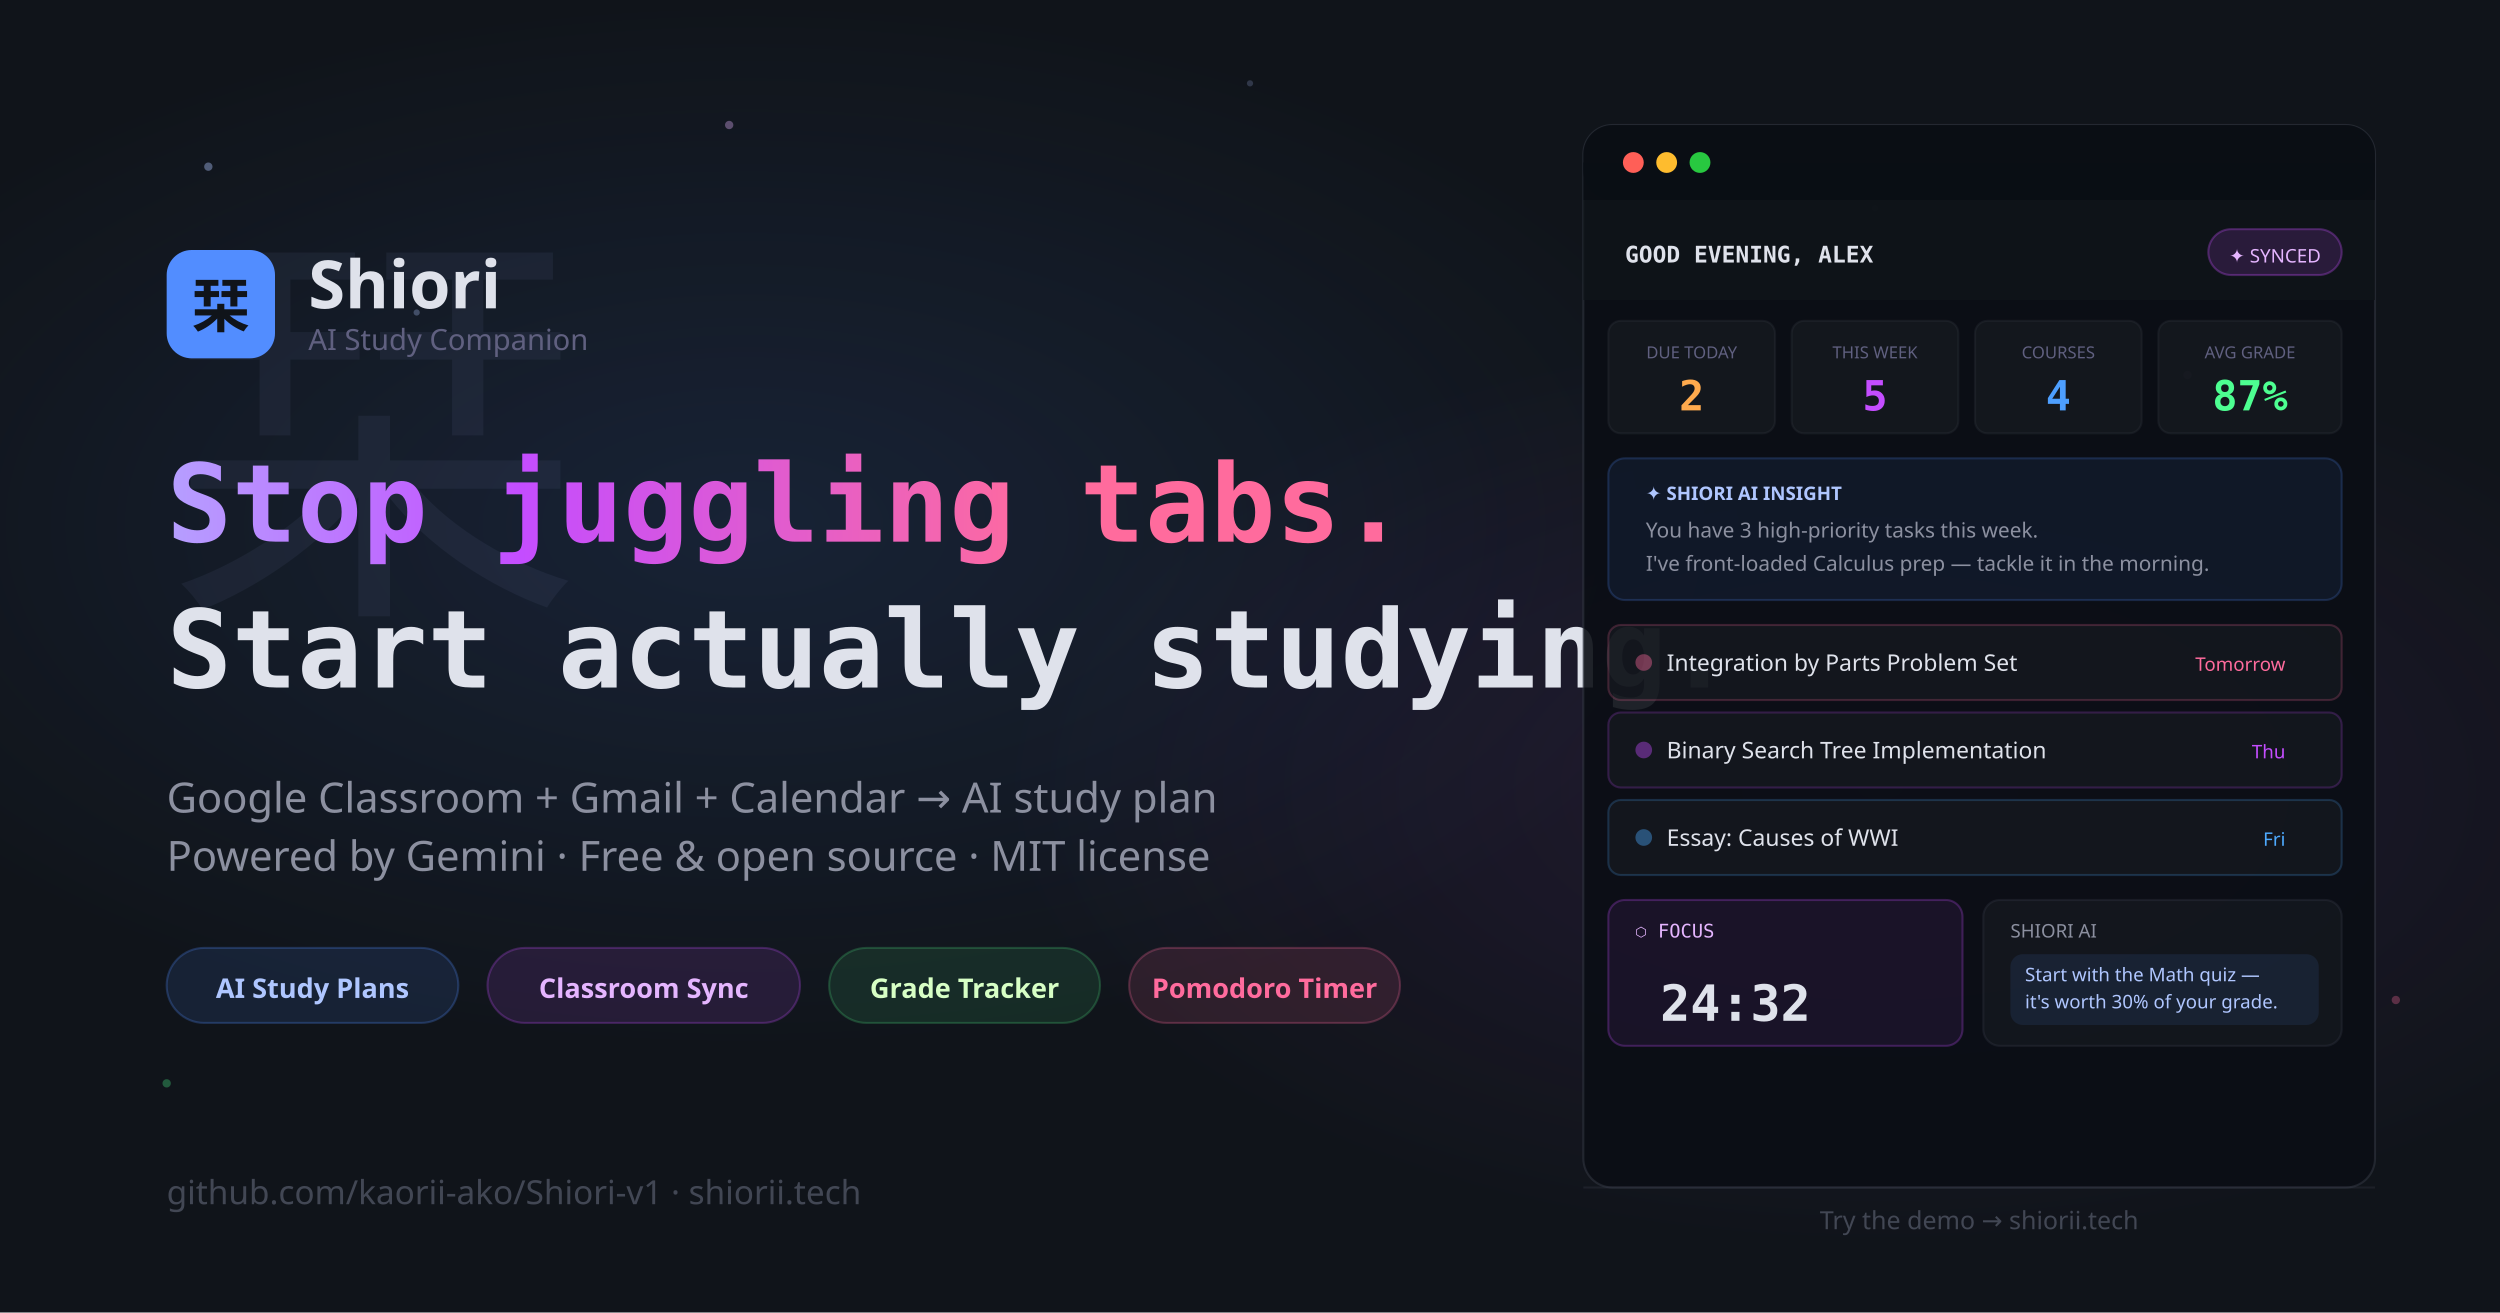
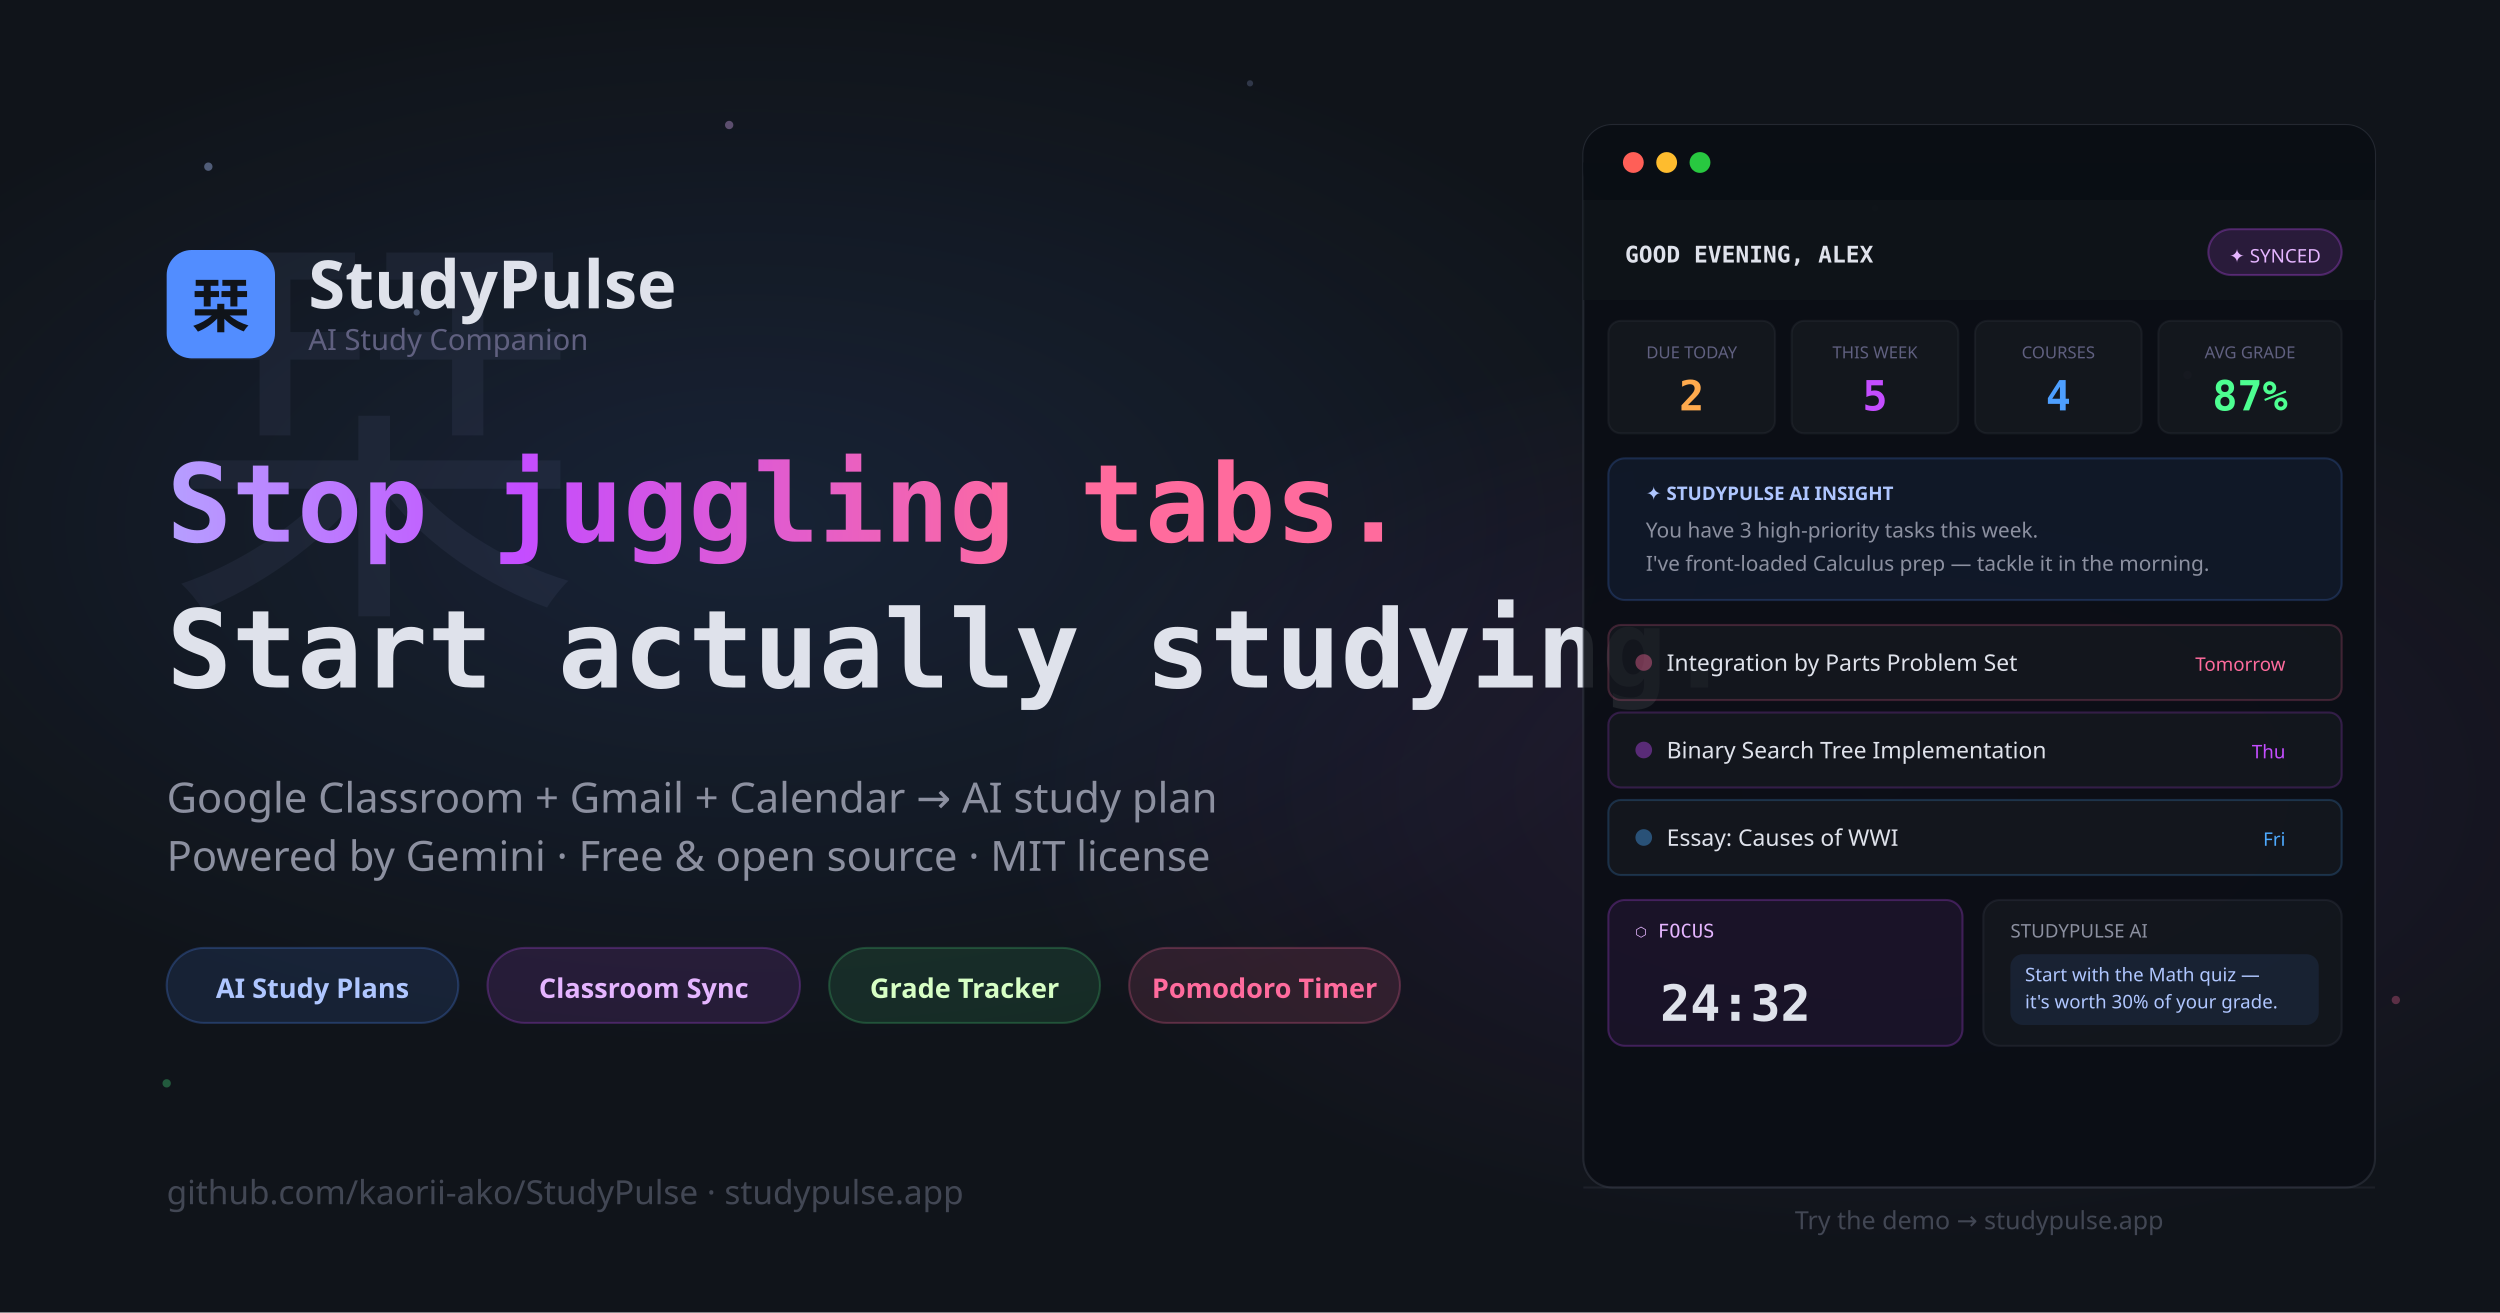
<svg xmlns="http://www.w3.org/2000/svg" width="1200" height="630" viewBox="0 0 1200 630" fill="none">
  <rect width="1200" height="630" fill="#10141a" />
  <radialGradient id="glowLeft" cx="30%" cy="40%" r="40%">
    <stop offset="0%" stop-color="#528dff" stop-opacity="0.12" />
    <stop offset="100%" stop-color="#528dff" stop-opacity="0" />
  </radialGradient>
  <rect width="1200" height="630" fill="url(#glowLeft)" />
  <radialGradient id="glowRight" cx="75%" cy="60%" r="35%">
    <stop offset="0%" stop-color="#c44dff" stop-opacity="0.10" />
    <stop offset="100%" stop-color="#c44dff" stop-opacity="0" />
  </radialGradient>
  <rect width="1200" height="630" fill="url(#glowRight)" />
  <circle cx="100" cy="80" r="2" fill="#afc6ff" fill-opacity="0.4" />
  <circle cx="200" cy="150" r="1.5" fill="#afc6ff" fill-opacity="0.3" />
  <circle cx="350" cy="60" r="2" fill="#e5b5ff" fill-opacity="0.35" />
  <circle cx="900" cy="100" r="1.5" fill="#afc6ff" fill-opacity="0.3" />
  <circle cx="1050" cy="180" r="2" fill="#e5b5ff" fill-opacity="0.4" />
  <circle cx="1100" cy="80" r="1.5" fill="#afc6ff" fill-opacity="0.25" />
  <circle cx="80" cy="520" r="2" fill="#4dff91" fill-opacity="0.3" />
  <circle cx="1150" cy="480" r="2" fill="#ff6b9d" fill-opacity="0.3" />
  <circle cx="600" cy="40" r="1.5" fill="#afc6ff" fill-opacity="0.2" />
  <text x="80" y="280" font-family="serif" font-size="200" fill="#afc6ff" fill-opacity="0.06">栞</text>
  <rect x="80" y="120" width="52" height="52" rx="12" fill="url(#logoGrad)" />
  <defs>
    <linearGradient id="logoGrad" x1="0" y1="0" x2="52" y2="52" gradientUnits="userSpaceOnUse">
      <stop stop-color="#afc6ff" />
      <stop offset="1" stop-color="#528dff" />
    </linearGradient>
    <linearGradient id="titleGrad" x1="0" y1="0" x2="500" y2="0" gradientUnits="userSpaceOnUse">
      <stop stop-color="#afc6ff" />
      <stop offset="0.5" stop-color="#c44dff" />
      <stop offset="1" stop-color="#ff6b9d" />
    </linearGradient>
  </defs>
  <text x="106" y="157" font-family="serif" font-size="28" fill="#10141a" text-anchor="middle" font-weight="bold">栞</text>
-   <text x="148" y="148" font-family="Space Grotesk, sans-serif" font-size="32" font-weight="700" fill="#dfe2eb">Shiori</text>
+   <text x="148" y="148" font-family="Space Grotesk, sans-serif" font-size="32" font-weight="700" fill="#dfe2eb">StudyPulse</text>
  <text x="148" y="168" font-family="Manrope, sans-serif" font-size="14" fill="#606080">AI Study Companion</text>
  <text x="80" y="260" font-family="monospace" font-size="52" font-weight="700" fill="url(#titleGrad)">Stop juggling tabs.</text>
  <text x="80" y="330" font-family="monospace" font-size="52" font-weight="700" fill="#dfe2eb">Start actually studying.</text>
  <text x="80" y="390" font-family="Manrope, sans-serif" font-size="20" fill="#8c90a0">
    Google Classroom + Gmail + Calendar → AI study plan
  </text>
  <text x="80" y="418" font-family="Manrope, sans-serif" font-size="20" fill="#8c90a0">
    Powered by Gemini · Free &amp; open source · MIT license
  </text>
  <rect x="80" y="455" width="140" height="36" rx="18" fill="rgba(82,141,255,0.12)" stroke="rgba(82,141,255,0.25)" stroke-width="1" />
  <text x="150" y="479" font-family="Space Grotesk, sans-serif" font-size="13" fill="#afc6ff" text-anchor="middle" font-weight="600">AI Study Plans</text>
  <rect x="234" y="455" width="150" height="36" rx="18" fill="rgba(196,77,255,0.12)" stroke="rgba(196,77,255,0.25)" stroke-width="1" />
  <text x="309" y="479" font-family="Space Grotesk, sans-serif" font-size="13" fill="#e5b5ff" text-anchor="middle" font-weight="600">Classroom Sync</text>
  <rect x="398" y="455" width="130" height="36" rx="18" fill="rgba(74,215,120,0.12)" stroke="rgba(74,215,120,0.25)" stroke-width="1" />
  <text x="463" y="479" font-family="Space Grotesk, sans-serif" font-size="13" fill="#d7ffc5" text-anchor="middle" font-weight="600">Grade Tracker</text>
  <rect x="542" y="455" width="130" height="36" rx="18" fill="rgba(255,107,157,0.12)" stroke="rgba(255,107,157,0.25)" stroke-width="1" />
  <text x="607" y="479" font-family="Space Grotesk, sans-serif" font-size="13" fill="#ff6b9d" text-anchor="middle" font-weight="600">Pomodoro Timer</text>
-   <text x="80" y="578" font-family="Space Grotesk, sans-serif" font-size="16" fill="#424754">github.com/kaorii-ako/Shiori-v1 · shiorii.tech</text>
+   <text x="80" y="578" font-family="Space Grotesk, sans-serif" font-size="16" fill="#424754">github.com/kaorii-ako/StudyPulse · studypulse.app</text>
  <rect x="760" y="60" width="380" height="510" rx="14" fill="rgba(10,14,20,0.9)" stroke="rgba(66,71,84,0.4)" stroke-width="1" />
  <rect x="760" y="60" width="380" height="36" rx="14" fill="rgba(10,14,20,0.95)" />
  <rect x="760" y="78" width="380" height="18" fill="rgba(10,14,20,0.95)" />
  <circle cx="784" cy="78" r="5" fill="#ff5f57" />
  <circle cx="800" cy="78" r="5" fill="#febc2e" />
  <circle cx="816" cy="78" r="5" fill="#28c840" />
  <rect x="760" y="96" width="380" height="48" fill="rgba(16,20,26,0.8)" />
  <text x="780" y="126" font-family="monospace" font-size="11" fill="#dfe2eb" font-weight="600">GOOD EVENING, ALEX</text>
  <rect x="1060" y="110" width="64" height="22" rx="11" fill="rgba(196,77,255,0.15)" stroke="rgba(196,77,255,0.3)" stroke-width="1" />
  <text x="1092" y="126" font-family="Space Grotesk, sans-serif" font-size="9" fill="#e5b5ff" text-anchor="middle">✦ SYNCED</text>
  <rect x="772" y="154" width="80" height="54" rx="6" fill="rgba(24,28,34,0.7)" stroke="rgba(66,71,84,0.2)" stroke-width="1" />
  <text x="812" y="172" font-family="Manrope, sans-serif" font-size="8" fill="#606080" text-anchor="middle">DUE TODAY</text>
  <text x="812" y="197" font-family="monospace" font-size="20" fill="#ffaa4d" text-anchor="middle" font-weight="700">2</text>
  <rect x="860" y="154" width="80" height="54" rx="6" fill="rgba(24,28,34,0.7)" stroke="rgba(66,71,84,0.2)" stroke-width="1" />
  <text x="900" y="172" font-family="Manrope, sans-serif" font-size="8" fill="#606080" text-anchor="middle">THIS WEEK</text>
  <text x="900" y="197" font-family="monospace" font-size="20" fill="#c44dff" text-anchor="middle" font-weight="700">5</text>
  <rect x="948" y="154" width="80" height="54" rx="6" fill="rgba(24,28,34,0.7)" stroke="rgba(66,71,84,0.2)" stroke-width="1" />
  <text x="988" y="172" font-family="Manrope, sans-serif" font-size="8" fill="#606080" text-anchor="middle">COURSES</text>
  <text x="988" y="197" font-family="monospace" font-size="20" fill="#4d9fff" text-anchor="middle" font-weight="700">4</text>
  <rect x="1036" y="154" width="88" height="54" rx="6" fill="rgba(24,28,34,0.7)" stroke="rgba(66,71,84,0.2)" stroke-width="1" />
  <text x="1080" y="172" font-family="Manrope, sans-serif" font-size="8" fill="#606080" text-anchor="middle">AVG GRADE</text>
  <text x="1080" y="197" font-family="monospace" font-size="20" fill="#4dff91" text-anchor="middle" font-weight="700">87%</text>
  <rect x="772" y="220" width="352" height="68" rx="8" fill="rgba(82,141,255,0.08)" stroke="rgba(82,141,255,0.2)" stroke-width="1" />
-   <text x="790" y="240" font-family="Space Grotesk, sans-serif" font-size="9" fill="#afc6ff" font-weight="600">✦ SHIORI AI INSIGHT</text>
+   <text x="790" y="240" font-family="Space Grotesk, sans-serif" font-size="9" fill="#afc6ff" font-weight="600">✦ STUDYPULSE AI INSIGHT</text>
  <text x="790" y="258" font-family="Manrope, sans-serif" font-size="10" fill="#8c90a0">You have 3 high-priority tasks this week.</text>
  <text x="790" y="274" font-family="Manrope, sans-serif" font-size="10" fill="#8c90a0">I've front-loaded Calculus prep — tackle it in the morning.</text>
  <rect x="772" y="300" width="352" height="36" rx="6" fill="rgba(24,28,34,0.6)" stroke="rgba(255,107,157,0.2)" stroke-width="1" />
  <circle cx="789" cy="318" r="4" fill="rgba(255,107,157,0.4)" />
  <text x="800" y="322" font-family="Manrope, sans-serif" font-size="11" fill="#dfe2eb">Integration by Parts Problem Set</text>
  <text x="1097" y="322" font-family="Space Grotesk, sans-serif" font-size="9" fill="#ff6b9d" text-anchor="end">Tomorrow</text>
  <rect x="772" y="342" width="352" height="36" rx="6" fill="rgba(24,28,34,0.6)" stroke="rgba(196,77,255,0.2)" stroke-width="1" />
  <circle cx="789" cy="360" r="4" fill="rgba(196,77,255,0.4)" />
  <text x="800" y="364" font-family="Manrope, sans-serif" font-size="11" fill="#dfe2eb">Binary Search Tree Implementation</text>
  <text x="1097" y="364" font-family="Space Grotesk, sans-serif" font-size="9" fill="#c44dff" text-anchor="end">Thu</text>
  <rect x="772" y="384" width="352" height="36" rx="6" fill="rgba(24,28,34,0.6)" stroke="rgba(77,170,255,0.2)" stroke-width="1" />
  <circle cx="789" cy="402" r="4" fill="rgba(77,170,255,0.4)" />
  <text x="800" y="406" font-family="Manrope, sans-serif" font-size="11" fill="#dfe2eb">Essay: Causes of WWI</text>
  <text x="1097" y="406" font-family="Space Grotesk, sans-serif" font-size="9" fill="#4daaff" text-anchor="end">Fri</text>
  <rect x="772" y="432" width="170" height="70" rx="8" fill="rgba(196,77,255,0.08)" stroke="rgba(196,77,255,0.25)" stroke-width="1" />
  <text x="785" y="450" font-family="monospace" font-size="9" fill="#e5b5ff">⬡ FOCUS</text>
  <text x="833" y="490" font-family="monospace" font-size="24" fill="#dfe2eb" text-anchor="middle" font-weight="700">24:32</text>
  <rect x="952" y="432" width="172" height="70" rx="8" fill="rgba(24,28,34,0.6)" stroke="rgba(66,71,84,0.25)" stroke-width="1" />
-   <text x="965" y="450" font-family="Space Grotesk, sans-serif" font-size="9" fill="#8c90a0">SHIORI AI</text>
+   <text x="965" y="450" font-family="Space Grotesk, sans-serif" font-size="9" fill="#8c90a0">STUDYPULSE AI</text>
  <rect x="965" y="458" width="148" height="34" rx="6" fill="rgba(82,141,255,0.1)" />
  <text x="972" y="471" font-family="Manrope, sans-serif" font-size="9" fill="#afc6ff">Start with the Math quiz —</text>
  <text x="972" y="484" font-family="Manrope, sans-serif" font-size="9" fill="#afc6ff">it's worth 30% of your grade.</text>
  <line x1="760" y1="570" x2="1140" y2="570" stroke="rgba(66,71,84,0.25)" stroke-width="1" />
-   <text x="950" y="590" font-family="Manrope, sans-serif" font-size="12" fill="#424754" text-anchor="middle">Try the demo → shiorii.tech</text>
+   <text x="950" y="590" font-family="Manrope, sans-serif" font-size="12" fill="#424754" text-anchor="middle">Try the demo → studypulse.app</text>
</svg>
